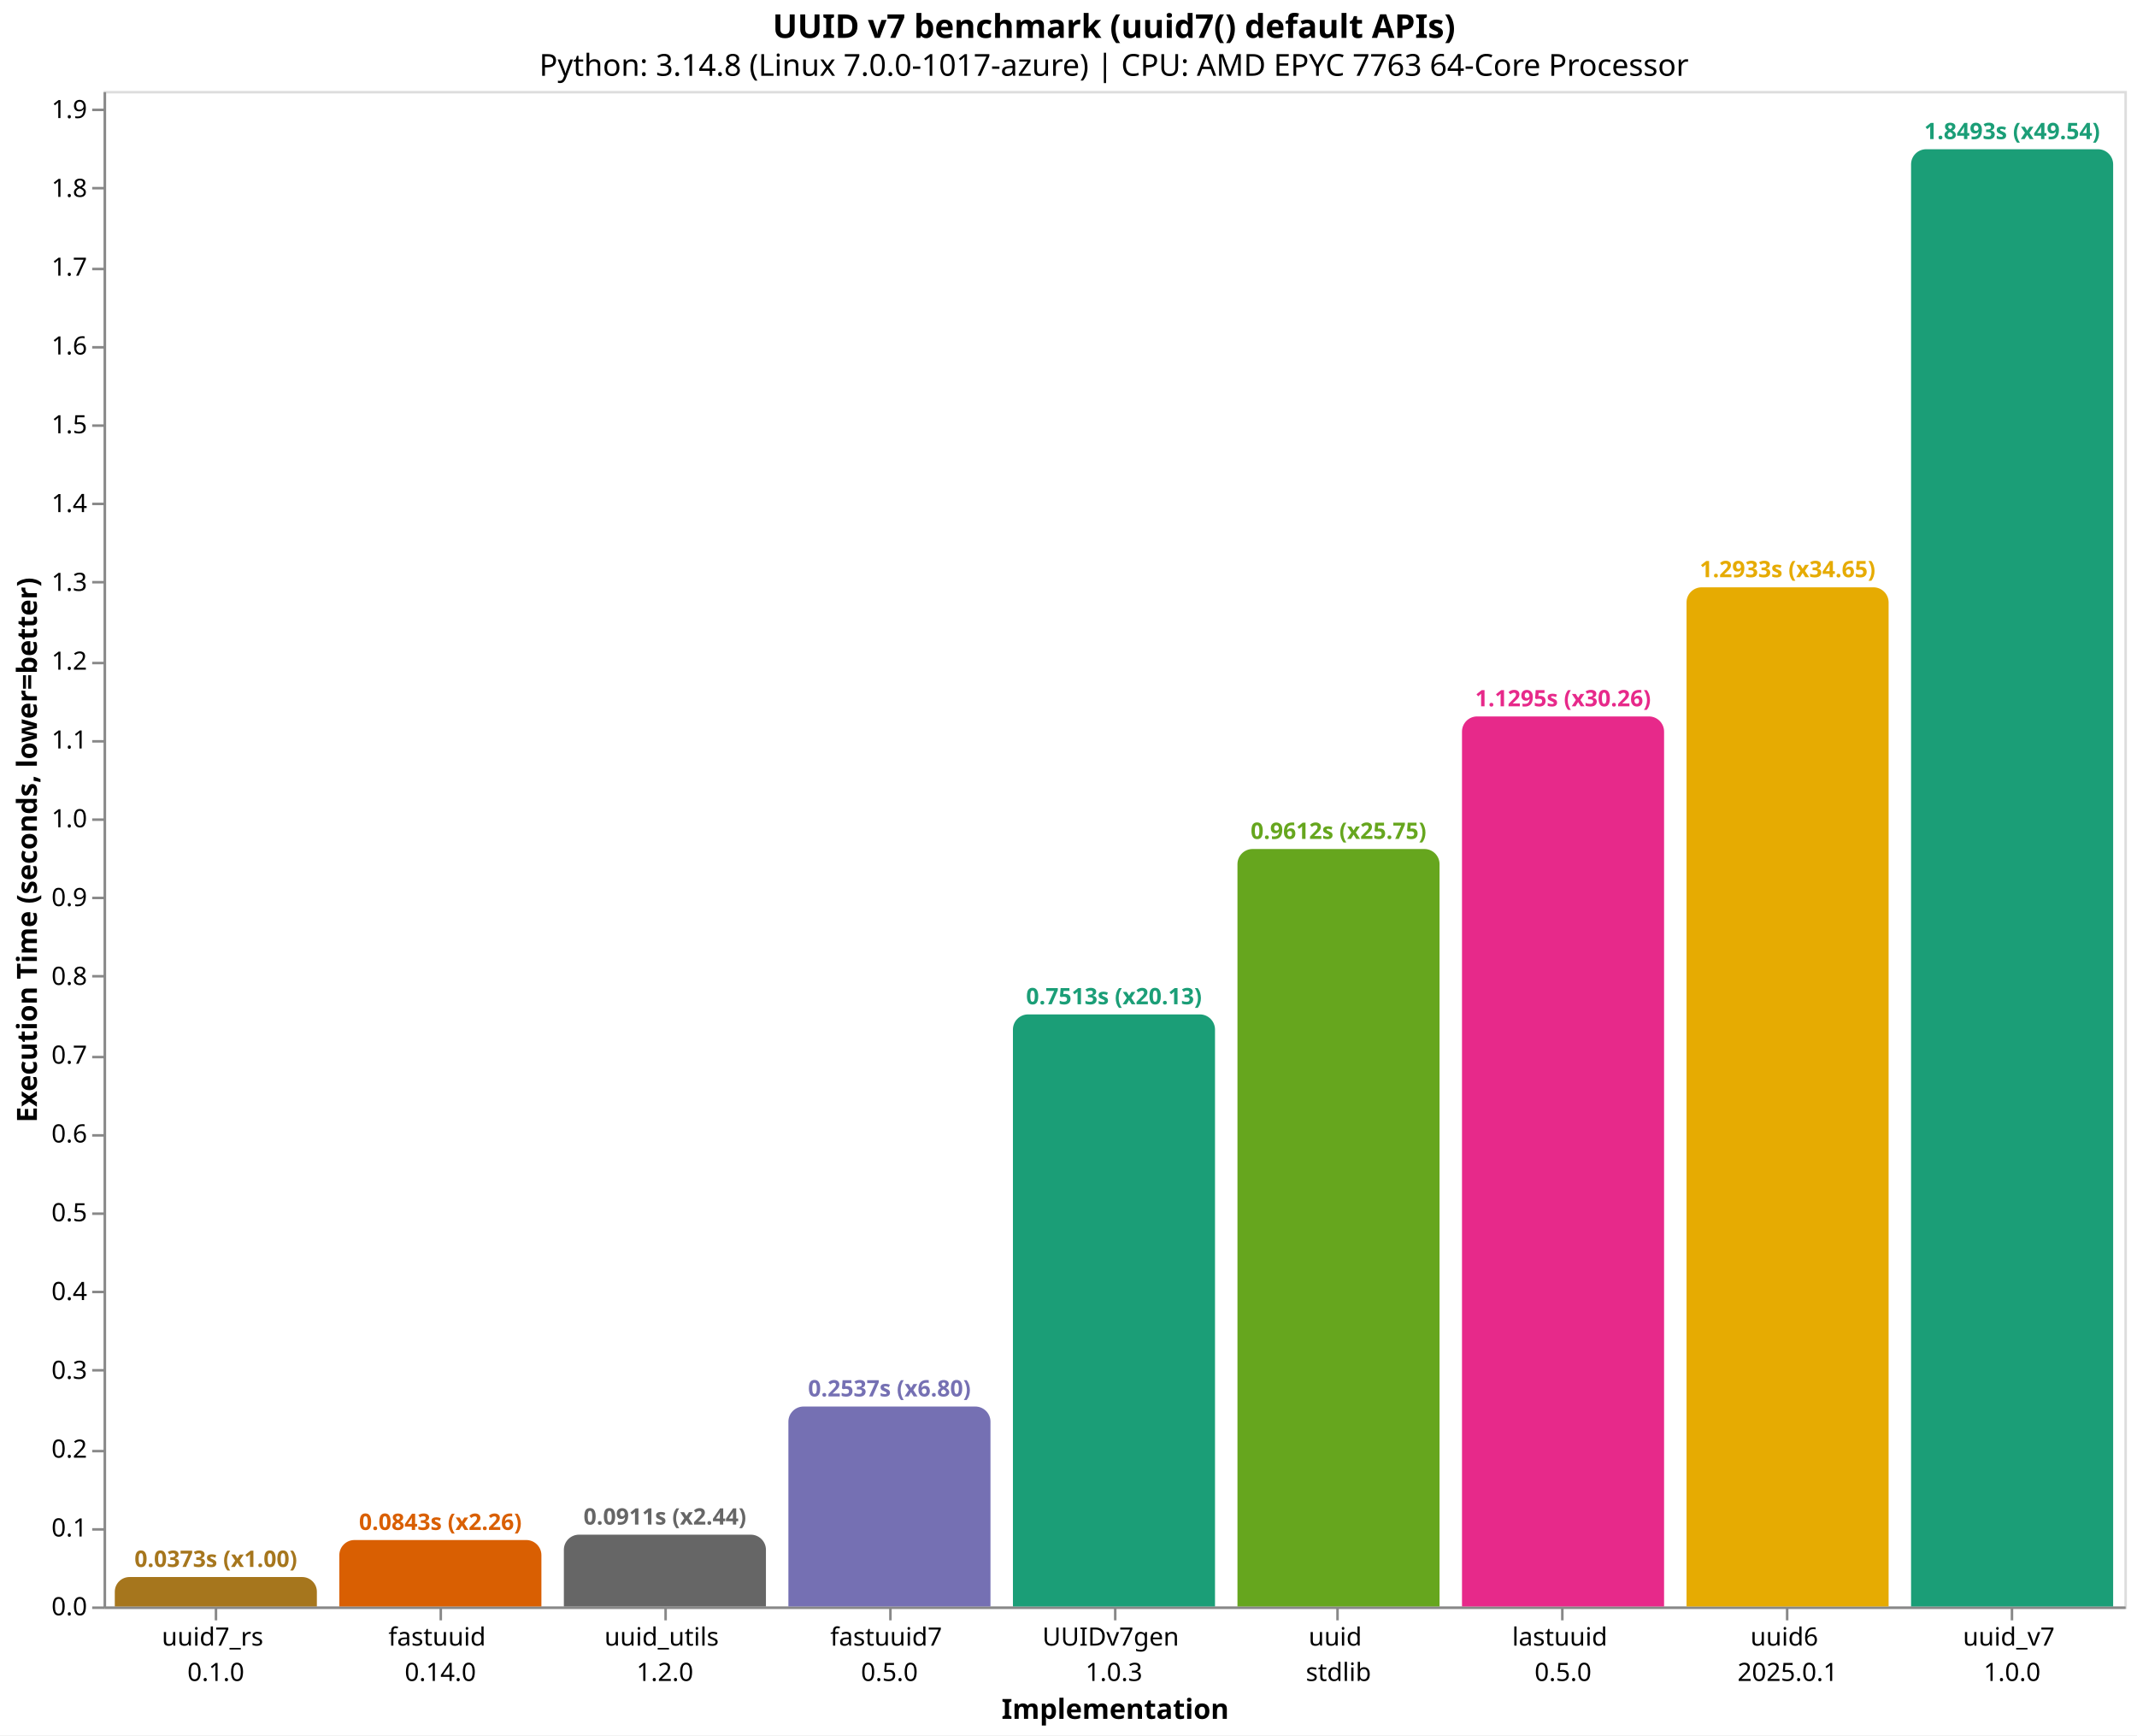
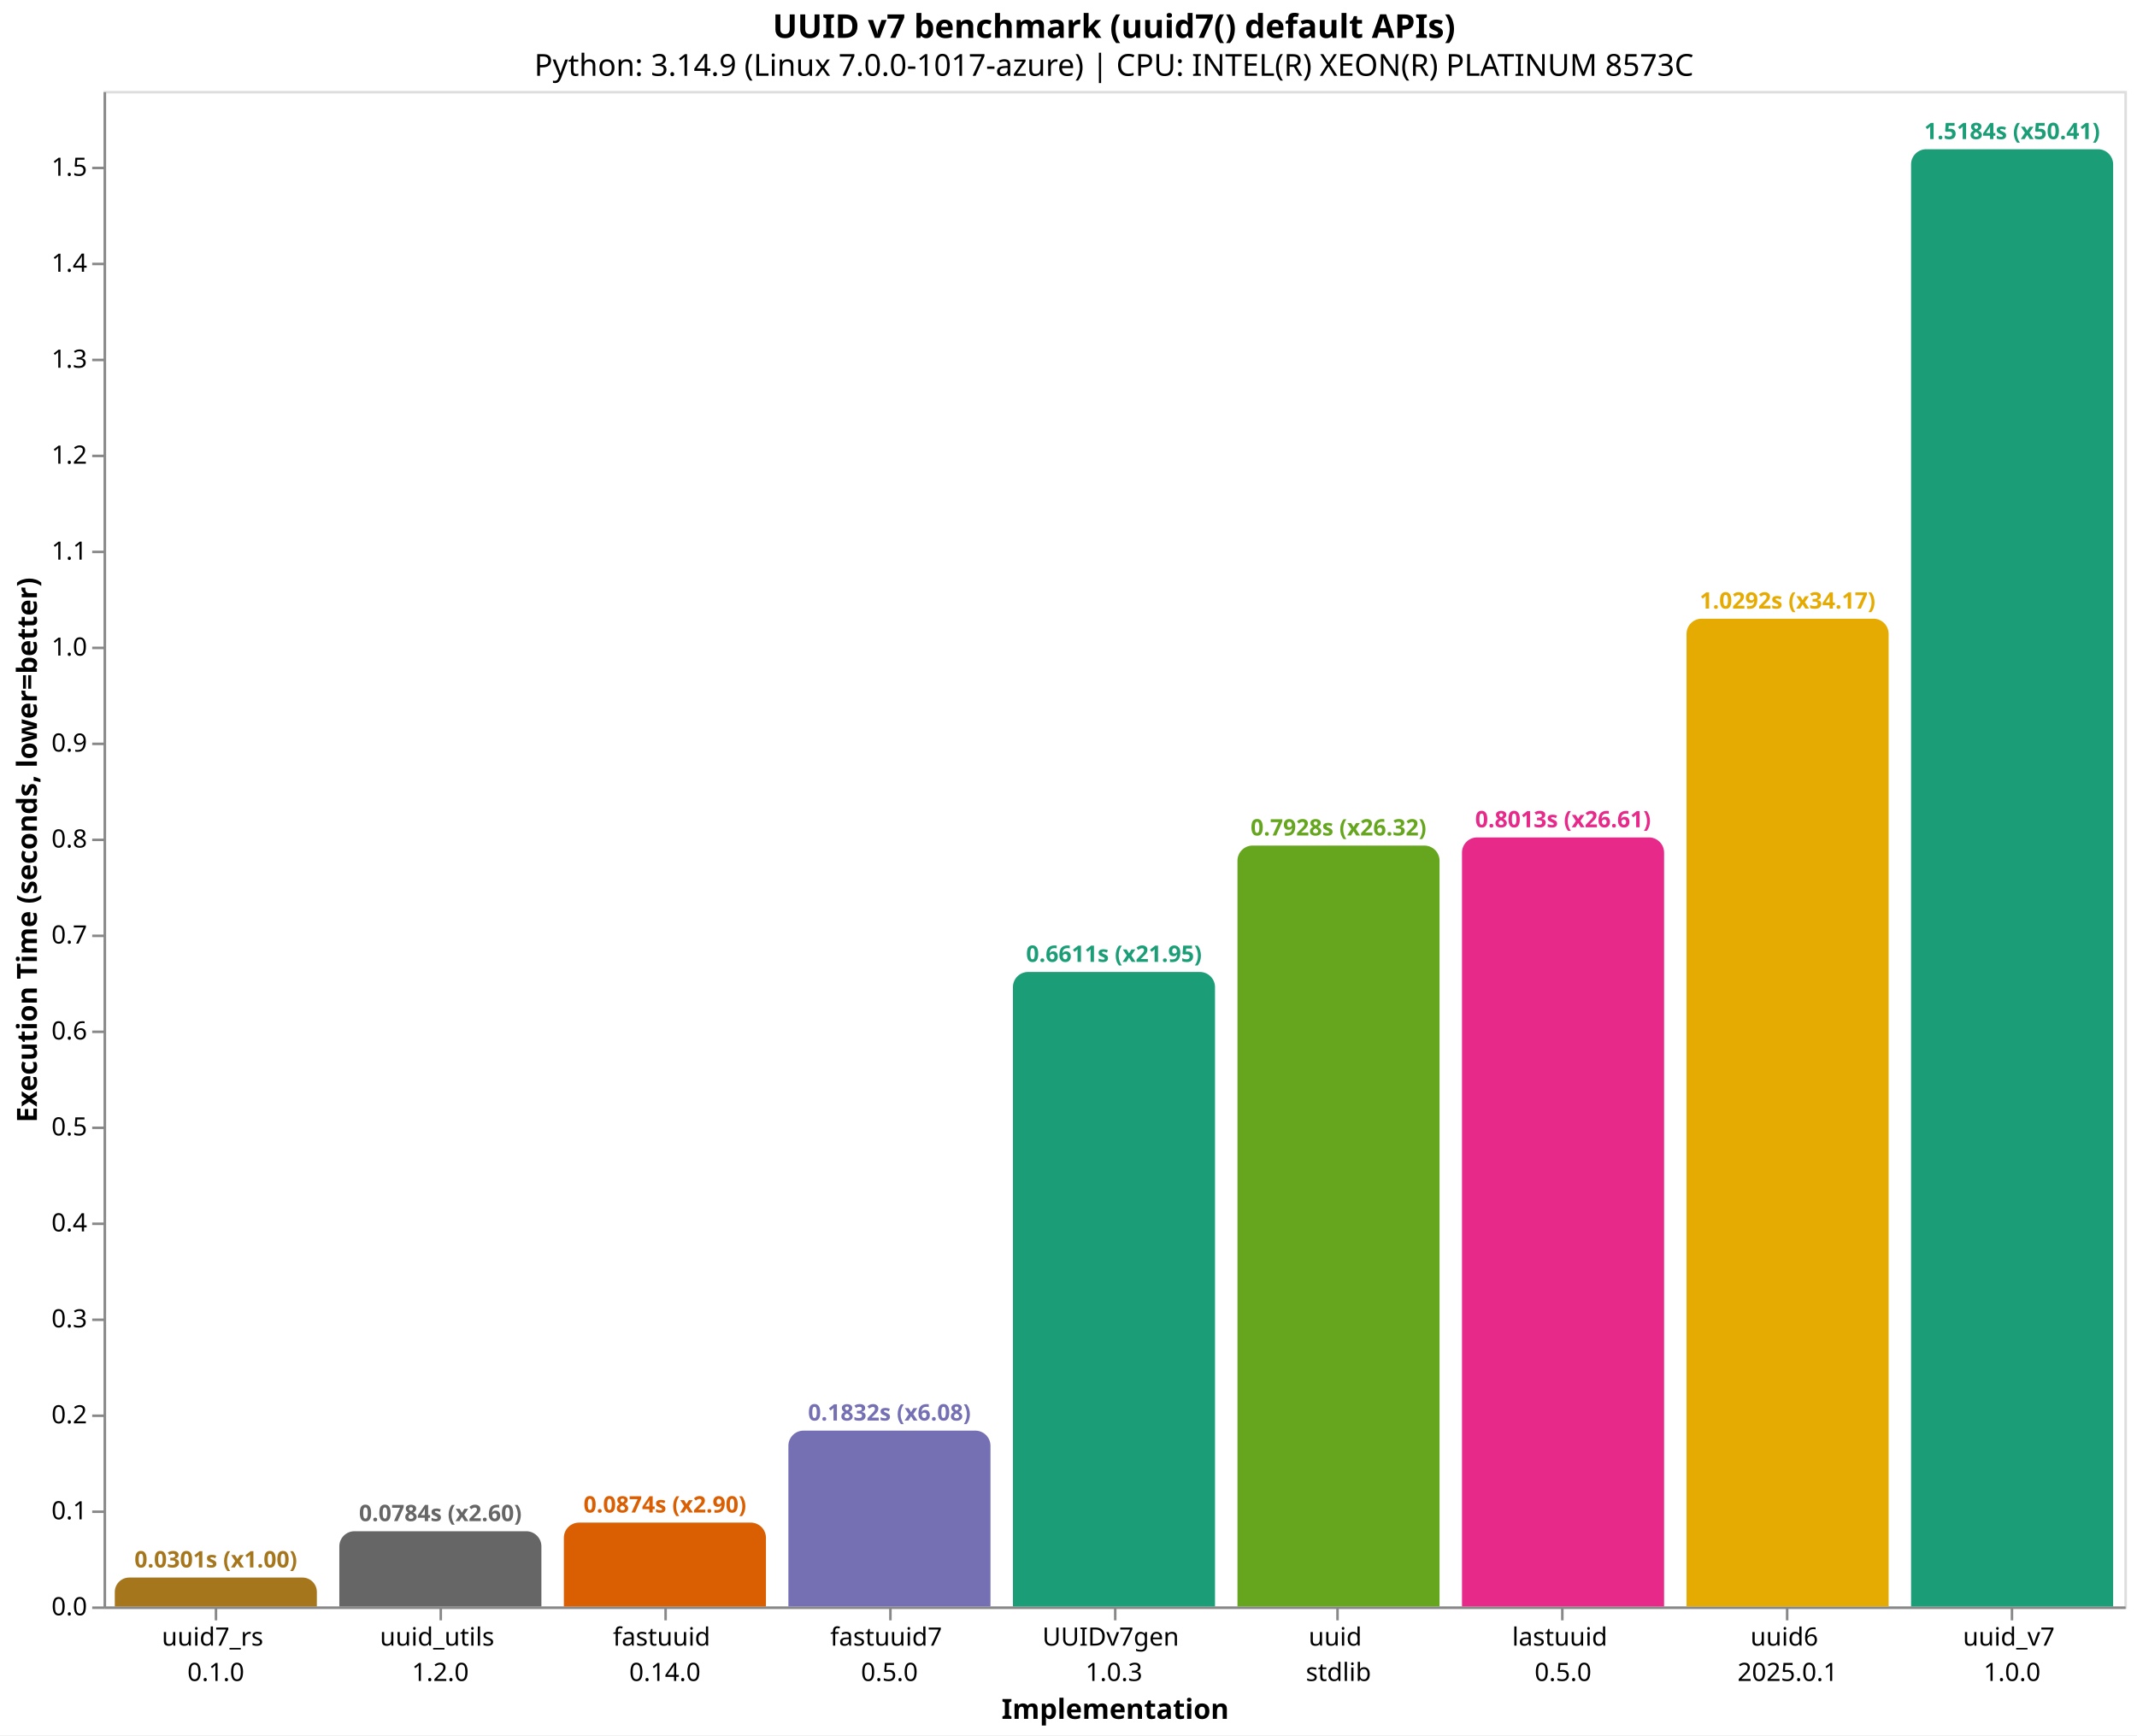
<svg xmlns="http://www.w3.org/2000/svg" version="1.1" class="marks" width="846" height="687" viewBox="0 0 846 687">
  <rect width="846" height="687" fill="white" />
  <g fill="none" stroke-miterlimit="10" transform="translate(41,36)">
    <g class="mark-group role-frame root" role="graphics-object" aria-roledescription="group mark container">
      <g transform="translate(0,0)">
        <path class="background" aria-hidden="true" d="M0.5,0.5h800v600h-800Z" stroke="#ddd" />
        <g>
-           <g class="mark-group role-axis" role="graphics-symbol" aria-roledescription="axis" aria-label="X-axis titled 'Implementation' for a discrete scale with 9 values: uuid7_rs&#10;0.1.0, fastuuid&#10;0.14.0, uuid_utils&#10;1.2.0, fastuuid7&#10;0.5.0, UUIDv7gen&#10;1.0.3, ending with uuid_v7&#10;1.0.0">
+           <g class="mark-group role-axis" role="graphics-symbol" aria-roledescription="axis" aria-label="X-axis titled 'Implementation' for a discrete scale with 9 values: uuid7_rs&#10;0.1.0, uuid_utils&#10;1.2.0, fastuuid&#10;0.14.0, fastuuid7&#10;0.5.0, UUIDv7gen&#10;1.0.3, ending with uuid_v7&#10;1.0.0">
            <g transform="translate(0.5,600.5)">
              <path class="background" aria-hidden="true" d="M0,0h0v0h0Z" pointer-events="none" />
              <g>
                <g class="mark-rule role-axis-tick" pointer-events="none">
                  <line transform="translate(44,0)" x2="0" y2="5" stroke="#888" stroke-width="1" opacity="1" />
                  <line transform="translate(133,0)" x2="0" y2="5" stroke="#888" stroke-width="1" opacity="1" />
                  <line transform="translate(222,0)" x2="0" y2="5" stroke="#888" stroke-width="1" opacity="1" />
                  <line transform="translate(311,0)" x2="0" y2="5" stroke="#888" stroke-width="1" opacity="1" />
                  <line transform="translate(400,0)" x2="0" y2="5" stroke="#888" stroke-width="1" opacity="1" />
                  <line transform="translate(488,0)" x2="0" y2="5" stroke="#888" stroke-width="1" opacity="1" />
                  <line transform="translate(577,0)" x2="0" y2="5" stroke="#888" stroke-width="1" opacity="1" />
                  <line transform="translate(666,0)" x2="0" y2="5" stroke="#888" stroke-width="1" opacity="1" />
                  <line transform="translate(755,0)" x2="0" y2="5" stroke="#888" stroke-width="1" opacity="1" />
                </g>
                <g class="mark-text role-axis-label" pointer-events="none">
                  <text text-anchor="middle" transform="translate(43.94444,15)" font-family="sans-serif" font-size="10px" fill="#000" opacity="1">
                    <tspan>uuid7_rs</tspan>
                    <tspan x="0" dy="14">0.1.0</tspan>
                  </text>
                  <text text-anchor="middle" transform="translate(132.8333,15)" font-family="sans-serif" font-size="10px" fill="#000" opacity="1">
+                     <tspan>uuid_utils</tspan>
+                     <tspan x="0" dy="14">1.2.0</tspan>
+                   </text>
+                   <text text-anchor="middle" transform="translate(221.7222,15)" font-family="sans-serif" font-size="10px" fill="#000" opacity="1">
                    <tspan>fastuuid</tspan>
                    <tspan x="0" dy="14">0.14.0</tspan>
-                   </text>
-                   <text text-anchor="middle" transform="translate(221.7222,15)" font-family="sans-serif" font-size="10px" fill="#000" opacity="1">
-                     <tspan>uuid_utils</tspan>
-                     <tspan x="0" dy="14">1.2.0</tspan>
                  </text>
                  <text text-anchor="middle" transform="translate(310.6111,15)" font-family="sans-serif" font-size="10px" fill="#000" opacity="1">
                    <tspan>fastuuid7</tspan>
                    <tspan x="0" dy="14">0.5.0</tspan>
                  </text>
                  <text text-anchor="middle" transform="translate(399.5,15)" font-family="sans-serif" font-size="10px" fill="#000" opacity="1">
                    <tspan>UUIDv7gen</tspan>
                    <tspan x="0" dy="14">1.0.3</tspan>
                  </text>
                  <text text-anchor="middle" transform="translate(488.3889,15)" font-family="sans-serif" font-size="10px" fill="#000" opacity="1">
                    <tspan>uuid</tspan>
                    <tspan x="0" dy="14">stdlib</tspan>
                  </text>
                  <text text-anchor="middle" transform="translate(577.2778,15)" font-family="sans-serif" font-size="10px" fill="#000" opacity="1">
                    <tspan>lastuuid</tspan>
                    <tspan x="0" dy="14">0.5.0</tspan>
                  </text>
                  <text text-anchor="middle" transform="translate(666.1667,15)" font-family="sans-serif" font-size="10px" fill="#000" opacity="1">
                    <tspan>uuid6</tspan>
                    <tspan x="0" dy="14">2025.0.1</tspan>
                  </text>
                  <text text-anchor="middle" transform="translate(755.0556,15)" font-family="sans-serif" font-size="10px" fill="#000" opacity="1">
                    <tspan>uuid_v7</tspan>
                    <tspan x="0" dy="14">1.0.0</tspan>
                  </text>
                </g>
                <g class="mark-rule role-axis-domain" pointer-events="none">
                  <line transform="translate(0,0)" x2="800" y2="0" stroke="#888" stroke-width="1" opacity="1" />
                </g>
                <g class="mark-text role-axis-title" pointer-events="none">
                  <text text-anchor="middle" transform="translate(400,44)" font-family="sans-serif" font-size="11px" font-weight="bold" fill="#000" opacity="1">Implementation</text>
                </g>
              </g>
              <path class="foreground" aria-hidden="true" d="" pointer-events="none" display="none" />
            </g>
          </g>
-           <g class="mark-group role-axis" role="graphics-symbol" aria-roledescription="axis" aria-label="Y-axis titled 'Execution Time (seconds, lower=better)' for a linear scale with values from 0.0 to 1.9">
+           <g class="mark-group role-axis" role="graphics-symbol" aria-roledescription="axis" aria-label="Y-axis titled 'Execution Time (seconds, lower=better)' for a linear scale with values from 0.0 to 1.6">
            <g transform="translate(0.5,0.5)">
              <path class="background" aria-hidden="true" d="M0,0h0v0h0Z" pointer-events="none" />
              <g>
                <g class="mark-rule role-axis-tick" pointer-events="none">
                  <line transform="translate(0,600)" x2="-5" y2="0" stroke="#888" stroke-width="1" opacity="1" />
-                   <line transform="translate(0,569)" x2="-5" y2="0" stroke="#888" stroke-width="1" opacity="1" />
-                   <line transform="translate(0,538)" x2="-5" y2="0" stroke="#888" stroke-width="1" opacity="1" />
-                   <line transform="translate(0,506)" x2="-5" y2="0" stroke="#888" stroke-width="1" opacity="1" />
-                   <line transform="translate(0,475)" x2="-5" y2="0" stroke="#888" stroke-width="1" opacity="1" />
-                   <line transform="translate(0,444)" x2="-5" y2="0" stroke="#888" stroke-width="1" opacity="1" />
-                   <line transform="translate(0,413)" x2="-5" y2="0" stroke="#888" stroke-width="1" opacity="1" />
-                   <line transform="translate(0,382)" x2="-5" y2="0" stroke="#888" stroke-width="1" opacity="1" />
-                   <line transform="translate(0,350)" x2="-5" y2="0" stroke="#888" stroke-width="1" opacity="1" />
-                   <line transform="translate(0,319)" x2="-5" y2="0" stroke="#888" stroke-width="1" opacity="1" />
-                   <line transform="translate(0,288)" x2="-5" y2="0" stroke="#888" stroke-width="1" opacity="1" />
-                   <line transform="translate(0,257)" x2="-5" y2="0" stroke="#888" stroke-width="1" opacity="1" />
-                   <line transform="translate(0,226)" x2="-5" y2="0" stroke="#888" stroke-width="1" opacity="1" />
-                   <line transform="translate(0,194)" x2="-5" y2="0" stroke="#888" stroke-width="1" opacity="1" />
-                   <line transform="translate(0,163)" x2="-5" y2="0" stroke="#888" stroke-width="1" opacity="1" />
-                   <line transform="translate(0,132)" x2="-5" y2="0" stroke="#888" stroke-width="1" opacity="1" />
-                   <line transform="translate(0,101)" x2="-5" y2="0" stroke="#888" stroke-width="1" opacity="1" />
-                   <line transform="translate(0,70)" x2="-5" y2="0" stroke="#888" stroke-width="1" opacity="1" />
-                   <line transform="translate(0,38)" x2="-5" y2="0" stroke="#888" stroke-width="1" opacity="1" />
-                   <line transform="translate(0,7)" x2="-5" y2="0" stroke="#888" stroke-width="1" opacity="1" />
+                   <line transform="translate(0,562)" x2="-5" y2="0" stroke="#888" stroke-width="1" opacity="1" />
+                   <line transform="translate(0,524)" x2="-5" y2="0" stroke="#888" stroke-width="1" opacity="1" />
+                   <line transform="translate(0,486)" x2="-5" y2="0" stroke="#888" stroke-width="1" opacity="1" />
+                   <line transform="translate(0,448)" x2="-5" y2="0" stroke="#888" stroke-width="1" opacity="1" />
+                   <line transform="translate(0,410)" x2="-5" y2="0" stroke="#888" stroke-width="1" opacity="1" />
+                   <line transform="translate(0,372)" x2="-5" y2="0" stroke="#888" stroke-width="1" opacity="1" />
+                   <line transform="translate(0,334)" x2="-5" y2="0" stroke="#888" stroke-width="1" opacity="1" />
+                   <line transform="translate(0,296)" x2="-5" y2="0" stroke="#888" stroke-width="1" opacity="1" />
+                   <line transform="translate(0,258)" x2="-5" y2="0" stroke="#888" stroke-width="1" opacity="1" />
+                   <line transform="translate(0,220)" x2="-5" y2="0" stroke="#888" stroke-width="1" opacity="1" />
+                   <line transform="translate(0,182)" x2="-5" y2="0" stroke="#888" stroke-width="1" opacity="1" />
+                   <line transform="translate(0,144)" x2="-5" y2="0" stroke="#888" stroke-width="1" opacity="1" />
+                   <line transform="translate(0,106)" x2="-5" y2="0" stroke="#888" stroke-width="1" opacity="1" />
+                   <line transform="translate(0,68)" x2="-5" y2="0" stroke="#888" stroke-width="1" opacity="1" />
+                   <line transform="translate(0,30)" x2="-5" y2="0" stroke="#888" stroke-width="1" opacity="1" />
                </g>
                <g class="mark-text role-axis-label" pointer-events="none">
                  <text text-anchor="end" transform="translate(-7,603)" font-family="sans-serif" font-size="10px" fill="#000" opacity="1">0.0</text>
-                   <text text-anchor="end" transform="translate(-7,571.8027)" font-family="sans-serif" font-size="10px" fill="#000" opacity="1">0.1</text>
-                   <text text-anchor="end" transform="translate(-7,540.6053)" font-family="sans-serif" font-size="10px" fill="#000" opacity="1">0.2</text>
-                   <text text-anchor="end" transform="translate(-7,509.408)" font-family="sans-serif" font-size="10px" fill="#000" opacity="1">0.3</text>
-                   <text text-anchor="end" transform="translate(-7,478.2107)" font-family="sans-serif" font-size="10px" fill="#000" opacity="1">0.4</text>
-                   <text text-anchor="end" transform="translate(-7,447.0134)" font-family="sans-serif" font-size="10px" fill="#000" opacity="1">0.5</text>
-                   <text text-anchor="end" transform="translate(-7,415.816)" font-family="sans-serif" font-size="10px" fill="#000" opacity="1">0.6</text>
-                   <text text-anchor="end" transform="translate(-7,384.6187)" font-family="sans-serif" font-size="10px" fill="#000" opacity="1">0.7</text>
-                   <text text-anchor="end" transform="translate(-7,353.4214)" font-family="sans-serif" font-size="10px" fill="#000" opacity="1">0.8</text>
-                   <text text-anchor="end" transform="translate(-7,322.224)" font-family="sans-serif" font-size="10px" fill="#000" opacity="1">0.9</text>
-                   <text text-anchor="end" transform="translate(-7,291.0267)" font-family="sans-serif" font-size="10px" fill="#000" opacity="1">1.0</text>
-                   <text text-anchor="end" transform="translate(-7,259.8294)" font-family="sans-serif" font-size="10px" fill="#000" opacity="1">1.1</text>
-                   <text text-anchor="end" transform="translate(-7,228.6321)" font-family="sans-serif" font-size="10px" fill="#000" opacity="1">1.2</text>
-                   <text text-anchor="end" transform="translate(-7,197.4347)" font-family="sans-serif" font-size="10px" fill="#000" opacity="1">1.3</text>
-                   <text text-anchor="end" transform="translate(-7,166.2374)" font-family="sans-serif" font-size="10px" fill="#000" opacity="1">1.4</text>
-                   <text text-anchor="end" transform="translate(-7,135.0401)" font-family="sans-serif" font-size="10px" fill="#000" opacity="1">1.5</text>
-                   <text text-anchor="end" transform="translate(-7,103.8427)" font-family="sans-serif" font-size="10px" fill="#000" opacity="1">1.6</text>
-                   <text text-anchor="end" transform="translate(-7,72.64542)" font-family="sans-serif" font-size="10px" fill="#000" opacity="1">1.7</text>
-                   <text text-anchor="end" transform="translate(-7,41.44809)" font-family="sans-serif" font-size="10px" fill="#000" opacity="1">1.8</text>
-                   <text text-anchor="end" transform="translate(-7,10.25076)" font-family="sans-serif" font-size="10px" fill="#000" opacity="1">1.9</text>
+                   <text text-anchor="end" transform="translate(-7,565.0058)" font-family="sans-serif" font-size="10px" fill="#000" opacity="1">0.1</text>
+                   <text text-anchor="end" transform="translate(-7,527.0116)" font-family="sans-serif" font-size="10px" fill="#000" opacity="1">0.2</text>
+                   <text text-anchor="end" transform="translate(-7,489.0173)" font-family="sans-serif" font-size="10px" fill="#000" opacity="1">0.3</text>
+                   <text text-anchor="end" transform="translate(-7,451.0231)" font-family="sans-serif" font-size="10px" fill="#000" opacity="1">0.4</text>
+                   <text text-anchor="end" transform="translate(-7,413.0289)" font-family="sans-serif" font-size="10px" fill="#000" opacity="1">0.5</text>
+                   <text text-anchor="end" transform="translate(-7,375.0347)" font-family="sans-serif" font-size="10px" fill="#000" opacity="1">0.6</text>
+                   <text text-anchor="end" transform="translate(-7,337.0404)" font-family="sans-serif" font-size="10px" fill="#000" opacity="1">0.7</text>
+                   <text text-anchor="end" transform="translate(-7,299.0462)" font-family="sans-serif" font-size="10px" fill="#000" opacity="1">0.8</text>
+                   <text text-anchor="end" transform="translate(-7,261.052)" font-family="sans-serif" font-size="10px" fill="#000" opacity="1">0.9</text>
+                   <text text-anchor="end" transform="translate(-7,223.0578)" font-family="sans-serif" font-size="10px" fill="#000" opacity="1">1.0</text>
+                   <text text-anchor="end" transform="translate(-7,185.0636)" font-family="sans-serif" font-size="10px" fill="#000" opacity="1">1.1</text>
+                   <text text-anchor="end" transform="translate(-7,147.0693)" font-family="sans-serif" font-size="10px" fill="#000" opacity="1">1.2</text>
+                   <text text-anchor="end" transform="translate(-7,109.0751)" font-family="sans-serif" font-size="10px" fill="#000" opacity="1">1.3</text>
+                   <text text-anchor="end" transform="translate(-7,71.08089)" font-family="sans-serif" font-size="10px" fill="#000" opacity="1">1.4</text>
+                   <text text-anchor="end" transform="translate(-7,33.08666)" font-family="sans-serif" font-size="10px" fill="#000" opacity="1">1.5</text>
                </g>
                <g class="mark-rule role-axis-domain" pointer-events="none">
                  <line transform="translate(0,600)" x2="0" y2="-600" stroke="#888" stroke-width="1" opacity="1" />
                </g>
                <g class="mark-text role-axis-title" pointer-events="none">
                  <text text-anchor="middle" transform="translate(-24.90137,300) rotate(-90) translate(0,-2)" font-family="sans-serif" font-size="11px" font-weight="bold" fill="#000" opacity="1">Execution Time (seconds, lower=better)</text>
                </g>
              </g>
              <path class="foreground" aria-hidden="true" d="" pointer-events="none" display="none" />
            </g>
          </g>
          <g class="mark-group role-scope" role="graphics-object" aria-roledescription="group mark container">
-             <g transform="translate(4.444444,588.3554)">
-               <path class="background" aria-hidden="true" d="M5.822,0L74.178,0C77.391,0,80,2.609,80,5.822L80,11.645C80,11.645,80,11.645,80,11.645L0,11.645C0,11.645,0,11.645,0,11.645L0,5.822C0,2.609,2.609,0,5.822,0Z" />
+             <g transform="translate(4.444444,588.5562)">
+               <path class="background" aria-hidden="true" d="M5.722,0L74.278,0C77.436,0,80,2.564,80,5.722L80,11.444C80,11.444,80,11.444,80,11.444L0,11.444C0,11.444,0,11.444,0,11.444L0,5.722C0,2.564,2.564,0,5.722,0Z" />
              <g clip-path="url(#clip1)">
                <g class="mark-group role-scope" role="graphics-object" aria-roledescription="group mark container">
-                   <g transform="translate(0,-588.3554)">
-                     <path class="background" aria-hidden="true" d="M0,0h80v0h-80Z" />
-                     <g>
-                       <g class="mark-rect role-mark layer_0_marks" role="graphics-object" aria-roledescription="rect mark container">
-                         <path aria-label="Implementation: uuid7_rs&#10;0.1.0; Execution Time (seconds, lower=better): 0.037325592; implementation: uuid7_rs; Execution Time (s): 0.0373; Slowdown: 1.00" role="graphics-symbol" aria-roledescription="bar" d="M0,588.355h80v11.645h-80Z" fill="#a6761d" />
-                       </g>
-                     </g>
-                     <path class="foreground" aria-hidden="true" d="" display="none" />
-                   </g>
-                 </g>
-               </g>
-               <path class="foreground" aria-hidden="true" d="" display="none" />
-             </g>
-             <g transform="translate(93.33333,573.7028)">
-               <path class="background" aria-hidden="true" d="M6,0L74,0C77.311,0,80,2.689,80,6L80,26.297C80,26.297,80,26.297,80,26.297L0,26.297C0,26.297,0,26.297,0,26.297L0,6C0,2.689,2.689,0,6,0Z" />
+                   <g transform="translate(0,-588.5562)">
+                     <path class="background" aria-hidden="true" d="M0,0h80v0h-80Z" />
+                     <g>
+                       <g class="mark-rect role-mark layer_0_marks" role="graphics-object" aria-roledescription="rect mark container">
+                         <path aria-label="Implementation: uuid7_rs&#10;0.1.0; Execution Time (seconds, lower=better): 0.030119779; implementation: uuid7_rs; Execution Time (s): 0.0301; Slowdown: 1.00" role="graphics-symbol" aria-roledescription="bar" d="M0,588.556h80v11.444h-80Z" fill="#a6761d" />
+                       </g>
+                     </g>
+                     <path class="foreground" aria-hidden="true" d="" display="none" />
+                   </g>
+                 </g>
+               </g>
+               <path class="foreground" aria-hidden="true" d="" display="none" />
+             </g>
+             <g transform="translate(93.33333,570.2227)">
+               <path class="background" aria-hidden="true" d="M6,0L74,0C77.311,0,80,2.689,80,6L80,29.777C80,29.777,80,29.777,80,29.777L0,29.777C0,29.777,0,29.777,0,29.777L0,6C0,2.689,2.689,0,6,0Z" />
              <g clip-path="url(#clip2)">
                <g class="mark-group role-scope" role="graphics-object" aria-roledescription="group mark container">
-                   <g transform="translate(0,-573.7028)">
-                     <path class="background" aria-hidden="true" d="M0,0h80v0h-80Z" />
-                     <g>
-                       <g class="mark-rect role-mark layer_0_marks" role="graphics-object" aria-roledescription="rect mark container">
-                         <path aria-label="Implementation: fastuuid&#10;0.14.0; Execution Time (seconds, lower=better): 0.084293072; implementation: fastuuid; Execution Time (s): 0.0843; Slowdown: 2.26" role="graphics-symbol" aria-roledescription="bar" d="M0,573.703h80v26.297h-80Z" fill="#d95f02" />
-                       </g>
-                     </g>
-                     <path class="foreground" aria-hidden="true" d="" display="none" />
-                   </g>
-                 </g>
-               </g>
-               <path class="foreground" aria-hidden="true" d="" display="none" />
-             </g>
-             <g transform="translate(182.2222,571.5839)">
-               <path class="background" aria-hidden="true" d="M6,0L74,0C77.311,0,80,2.689,80,6L80,28.416C80,28.416,80,28.416,80,28.416L0,28.416C0,28.416,0,28.416,0,28.416L0,6C0,2.689,2.689,0,6,0Z" />
+                   <g transform="translate(0,-570.2227)">
+                     <path class="background" aria-hidden="true" d="M0,0h80v0h-80Z" />
+                     <g>
+                       <g class="mark-rect role-mark layer_0_marks" role="graphics-object" aria-roledescription="rect mark container">
+                         <path aria-label="Implementation: uuid_utils&#10;1.2.0; Execution Time (seconds, lower=better): 0.078373169; implementation: uuid_utils; Execution Time (s): 0.0784; Slowdown: 2.60" role="graphics-symbol" aria-roledescription="bar" d="M0,570.223h80v29.777h-80Z" fill="#666666" />
+                       </g>
+                     </g>
+                     <path class="foreground" aria-hidden="true" d="" display="none" />
+                   </g>
+                 </g>
+               </g>
+               <path class="foreground" aria-hidden="true" d="" display="none" />
+             </g>
+             <g transform="translate(182.2222,566.81)">
+               <path class="background" aria-hidden="true" d="M6,0L74,0C77.311,0,80,2.689,80,6L80,33.19C80,33.19,80,33.19,80,33.19L0,33.19C0,33.19,0,33.19,0,33.19L0,6C0,2.689,2.689,0,6,0Z" />
              <g clip-path="url(#clip3)">
                <g class="mark-group role-scope" role="graphics-object" aria-roledescription="group mark container">
-                   <g transform="translate(0,-571.5839)">
-                     <path class="background" aria-hidden="true" d="M0,0h80v0h-80Z" />
-                     <g>
-                       <g class="mark-rect role-mark layer_0_marks" role="graphics-object" aria-roledescription="rect mark container">
-                         <path aria-label="Implementation: uuid_utils&#10;1.2.0; Execution Time (seconds, lower=better): 0.091084965; implementation: uuid_utils; Execution Time (s): 0.0911; Slowdown: 2.44" role="graphics-symbol" aria-roledescription="bar" d="M0,571.584h80v28.416h-80Z" fill="#666666" />
-                       </g>
-                     </g>
-                     <path class="foreground" aria-hidden="true" d="" display="none" />
-                   </g>
-                 </g>
-               </g>
-               <path class="foreground" aria-hidden="true" d="" display="none" />
-             </g>
-             <g transform="translate(271.1111,520.8514)">
-               <path class="background" aria-hidden="true" d="M6,0L74,0C77.311,0,80,2.689,80,6L80,79.149C80,79.149,80,79.149,80,79.149L0,79.149C0,79.149,0,79.149,0,79.149L0,6C0,2.689,2.689,0,6,0Z" />
+                   <g transform="translate(0,-566.81)">
+                     <path class="background" aria-hidden="true" d="M0,0h80v0h-80Z" />
+                     <g>
+                       <g class="mark-rect role-mark layer_0_marks" role="graphics-object" aria-roledescription="rect mark container">
+                         <path aria-label="Implementation: fastuuid&#10;0.14.0; Execution Time (seconds, lower=better): 0.087355464; implementation: fastuuid; Execution Time (s): 0.0874; Slowdown: 2.90" role="graphics-symbol" aria-roledescription="bar" d="M0,566.81h80v33.19h-80Z" fill="#d95f02" />
+                       </g>
+                     </g>
+                     <path class="foreground" aria-hidden="true" d="" display="none" />
+                   </g>
+                 </g>
+               </g>
+               <path class="foreground" aria-hidden="true" d="" display="none" />
+             </g>
+             <g transform="translate(271.1111,530.3898)">
+               <path class="background" aria-hidden="true" d="M6,0L74,0C77.311,0,80,2.689,80,6L80,69.61C80,69.61,80,69.61,80,69.61L0,69.61C0,69.61,0,69.61,0,69.61L0,6C0,2.689,2.689,0,6,0Z" />
              <g clip-path="url(#clip4)">
                <g class="mark-group role-scope" role="graphics-object" aria-roledescription="group mark container">
-                   <g transform="translate(0,-520.8514)">
-                     <path class="background" aria-hidden="true" d="M0,0h80v0h-80Z" />
-                     <g>
-                       <g class="mark-rect role-mark layer_0_marks" role="graphics-object" aria-roledescription="rect mark container">
-                         <path aria-label="Implementation: fastuuid7&#10;0.5.0; Execution Time (seconds, lower=better): 0.253703102; implementation: fastuuid7; Execution Time (s): 0.2537; Slowdown: 6.80" role="graphics-symbol" aria-roledescription="bar" d="M0,520.851h80v79.149h-80Z" fill="#7570b3" />
-                       </g>
-                     </g>
-                     <path class="foreground" aria-hidden="true" d="" display="none" />
-                   </g>
-                 </g>
-               </g>
-               <path class="foreground" aria-hidden="true" d="" display="none" />
-             </g>
-             <g transform="translate(360,365.6063)">
-               <path class="background" aria-hidden="true" d="M6,0L74,0C77.311,0,80,2.689,80,6L80,234.394C80,234.394,80,234.394,80,234.394L0,234.394C0,234.394,0,234.394,0,234.394L0,6C0,2.689,2.689,0,6,0Z" />
+                   <g transform="translate(0,-530.3898)">
+                     <path class="background" aria-hidden="true" d="M0,0h80v0h-80Z" />
+                     <g>
+                       <g class="mark-rect role-mark layer_0_marks" role="graphics-object" aria-roledescription="rect mark container">
+                         <path aria-label="Implementation: fastuuid7&#10;0.5.0; Execution Time (seconds, lower=better): 0.1832126; implementation: fastuuid7; Execution Time (s): 0.1832; Slowdown: 6.08" role="graphics-symbol" aria-roledescription="bar" d="M0,530.39h80v69.61h-80Z" fill="#7570b3" />
+                       </g>
+                     </g>
+                     <path class="foreground" aria-hidden="true" d="" display="none" />
+                   </g>
+                 </g>
+               </g>
+               <path class="foreground" aria-hidden="true" d="" display="none" />
+             </g>
+             <g transform="translate(360,348.8053)">
+               <path class="background" aria-hidden="true" d="M6,0L74,0C77.311,0,80,2.689,80,6L80,251.195C80,251.195,80,251.195,80,251.195L0,251.195C0,251.195,0,251.195,0,251.195L0,6C0,2.689,2.689,0,6,0Z" />
              <g clip-path="url(#clip5)">
                <g class="mark-group role-scope" role="graphics-object" aria-roledescription="group mark container">
-                   <g transform="translate(0,-365.6063)">
-                     <path class="background" aria-hidden="true" d="M0,0h80v0h-80Z" />
-                     <g>
-                       <g class="mark-rect role-mark layer_0_marks" role="graphics-object" aria-roledescription="rect mark container">
-                         <path aria-label="Implementation: UUIDv7gen&#10;1.0.3; Execution Time (seconds, lower=better): 0.75132617; implementation: UUIDv7gen; Execution Time (s): 0.7513; Slowdown: 20.13" role="graphics-symbol" aria-roledescription="bar" d="M0,365.606h80v234.394h-80Z" fill="#1b9e77" />
-                       </g>
-                     </g>
-                     <path class="foreground" aria-hidden="true" d="" display="none" />
-                   </g>
-                 </g>
-               </g>
-               <path class="foreground" aria-hidden="true" d="" display="none" />
-             </g>
-             <g transform="translate(448.8889,300.1241)">
-               <path class="background" aria-hidden="true" d="M6,0L74,0C77.311,0,80,2.689,80,6L80,299.876C80,299.876,80,299.876,80,299.876L0,299.876C0,299.876,0,299.876,0,299.876L0,6C0,2.689,2.689,0,6,0Z" />
+                   <g transform="translate(0,-348.8053)">
+                     <path class="background" aria-hidden="true" d="M0,0h80v0h-80Z" />
+                     <g>
+                       <g class="mark-rect role-mark layer_0_marks" role="graphics-object" aria-roledescription="rect mark container">
+                         <path aria-label="Implementation: UUIDv7gen&#10;1.0.3; Execution Time (seconds, lower=better): 0.661139163; implementation: UUIDv7gen; Execution Time (s): 0.6611; Slowdown: 21.95" role="graphics-symbol" aria-roledescription="bar" d="M0,348.805h80v251.195h-80Z" fill="#1b9e77" />
+                       </g>
+                     </g>
+                     <path class="foreground" aria-hidden="true" d="" display="none" />
+                   </g>
+                 </g>
+               </g>
+               <path class="foreground" aria-hidden="true" d="" display="none" />
+             </g>
+             <g transform="translate(448.8889,298.7666)">
+               <path class="background" aria-hidden="true" d="M6,0L74,0C77.311,0,80,2.689,80,6L80,301.233C80,301.233,80,301.233,80,301.233L0,301.233C0,301.233,0,301.233,0,301.233L0,6C0,2.689,2.689,0,6,0Z" />
              <g clip-path="url(#clip6)">
                <g class="mark-group role-scope" role="graphics-object" aria-roledescription="group mark container">
-                   <g transform="translate(0,-300.1241)">
-                     <path class="background" aria-hidden="true" d="M0,0h80v0h-80Z" />
-                     <g>
-                       <g class="mark-rect role-mark layer_0_marks" role="graphics-object" aria-roledescription="rect mark container">
-                         <path aria-label="Implementation: uuid&#10;stdlib; Execution Time (seconds, lower=better): 0.961222913; implementation: uuid; Execution Time (s): 0.9612; Slowdown: 25.75" role="graphics-symbol" aria-roledescription="bar" d="M0,300.124h80v299.876h-80Z" fill="#66a61e" />
-                       </g>
-                     </g>
-                     <path class="foreground" aria-hidden="true" d="" display="none" />
-                   </g>
-                 </g>
-               </g>
-               <path class="foreground" aria-hidden="true" d="" display="none" />
-             </g>
-             <g transform="translate(537.7778,247.637)">
-               <path class="background" aria-hidden="true" d="M6,0L74,0C77.311,0,80,2.689,80,6L80,352.363C80,352.363,80,352.363,80,352.363L0,352.363C0,352.363,0,352.363,0,352.363L0,6C0,2.689,2.689,0,6,0Z" />
+                   <g transform="translate(0,-298.7666)">
+                     <path class="background" aria-hidden="true" d="M0,0h80v0h-80Z" />
+                     <g>
+                       <g class="mark-rect role-mark layer_0_marks" role="graphics-object" aria-roledescription="rect mark container">
+                         <path aria-label="Implementation: uuid&#10;stdlib; Execution Time (seconds, lower=better): 0.792840125; implementation: uuid; Execution Time (s): 0.7928; Slowdown: 26.32" role="graphics-symbol" aria-roledescription="bar" d="M0,298.767h80v301.233h-80Z" fill="#66a61e" />
+                       </g>
+                     </g>
+                     <path class="foreground" aria-hidden="true" d="" display="none" />
+                   </g>
+                 </g>
+               </g>
+               <path class="foreground" aria-hidden="true" d="" display="none" />
+             </g>
+             <g transform="translate(537.7778,295.5354)">
+               <path class="background" aria-hidden="true" d="M6,0L74,0C77.311,0,80,2.689,80,6L80,304.465C80,304.465,80,304.465,80,304.465L0,304.465C0,304.465,0,304.465,0,304.465L0,6C0,2.689,2.689,0,6,0Z" />
              <g clip-path="url(#clip7)">
                <g class="mark-group role-scope" role="graphics-object" aria-roledescription="group mark container">
-                   <g transform="translate(0,-247.637)">
-                     <path class="background" aria-hidden="true" d="M0,0h80v0h-80Z" />
-                     <g>
-                       <g class="mark-rect role-mark layer_0_marks" role="graphics-object" aria-roledescription="rect mark container">
-                         <path aria-label="Implementation: lastuuid&#10;0.5.0; Execution Time (seconds, lower=better): 1.129465301; implementation: lastuuid; Execution Time (s): 1.1295; Slowdown: 30.26" role="graphics-symbol" aria-roledescription="bar" d="M0,247.637h80v352.363h-80Z" fill="#e7298a" />
-                       </g>
-                     </g>
-                     <path class="foreground" aria-hidden="true" d="" display="none" />
-                   </g>
-                 </g>
-               </g>
-               <path class="foreground" aria-hidden="true" d="" display="none" />
-             </g>
-             <g transform="translate(626.6667,196.519)">
-               <path class="background" aria-hidden="true" d="M6,0L74,0C77.311,0,80,2.689,80,6L80,403.481C80,403.481,80,403.481,80,403.481L0,403.481C0,403.481,0,403.481,0,403.481L0,6C0,2.689,2.689,0,6,0Z" />
+                   <g transform="translate(0,-295.5354)">
+                     <path class="background" aria-hidden="true" d="M0,0h80v0h-80Z" />
+                     <g>
+                       <g class="mark-rect role-mark layer_0_marks" role="graphics-object" aria-roledescription="rect mark container">
+                         <path aria-label="Implementation: lastuuid&#10;0.5.0; Execution Time (seconds, lower=better): 0.801344558; implementation: lastuuid; Execution Time (s): 0.8013; Slowdown: 26.61" role="graphics-symbol" aria-roledescription="bar" d="M0,295.535h80v304.465h-80Z" fill="#e7298a" />
+                       </g>
+                     </g>
+                     <path class="foreground" aria-hidden="true" d="" display="none" />
+                   </g>
+                 </g>
+               </g>
+               <path class="foreground" aria-hidden="true" d="" display="none" />
+             </g>
+             <g transform="translate(626.6667,208.9468)">
+               <path class="background" aria-hidden="true" d="M6,0L74,0C77.311,0,80,2.689,80,6L80,391.053C80,391.053,80,391.053,80,391.053L0,391.053C0,391.053,0,391.053,0,391.053L0,6C0,2.689,2.689,0,6,0Z" />
              <g clip-path="url(#clip8)">
                <g class="mark-group role-scope" role="graphics-object" aria-roledescription="group mark container">
-                   <g transform="translate(0,-196.519)">
-                     <path class="background" aria-hidden="true" d="M0,0h80v0h-80Z" />
-                     <g>
-                       <g class="mark-rect role-mark layer_0_marks" role="graphics-object" aria-roledescription="rect mark container">
-                         <path aria-label="Implementation: uuid6&#10;2025.0.1; Execution Time (seconds, lower=better): 1.293319087; implementation: uuid6; Execution Time (s): 1.2933; Slowdown: 34.65" role="graphics-symbol" aria-roledescription="bar" d="M0,196.519h80v403.481h-80Z" fill="#e6ab02" />
+                   <g transform="translate(0,-208.9468)">
+                     <path class="background" aria-hidden="true" d="M0,0h80v0h-80Z" />
+                     <g>
+                       <g class="mark-rect role-mark layer_0_marks" role="graphics-object" aria-roledescription="rect mark container">
+                         <path aria-label="Implementation: uuid6&#10;2025.0.1; Execution Time (seconds, lower=better): 1.029243886; implementation: uuid6; Execution Time (s): 1.0292; Slowdown: 34.17" role="graphics-symbol" aria-roledescription="bar" d="M0,208.947h80v391.053h-80Z" fill="#e6ab02" />
                      </g>
                    </g>
                    <path class="foreground" aria-hidden="true" d="" display="none" />
                  </g>
                </g>
              </g>
              <path class="foreground" aria-hidden="true" d="" display="none" />
            </g>
            <g transform="translate(715.5556,23.07692)">
              <path class="background" aria-hidden="true" d="M6,0L74,0C77.311,0,80,2.689,80,6L80,576.923C80,576.923,80,576.923,80,576.923L0,576.923C0,576.923,0,576.923,0,576.923L0,6C0,2.689,2.689,0,6,0Z" />
              <g clip-path="url(#clip9)">
                <g class="mark-group role-scope" role="graphics-object" aria-roledescription="group mark container">
                  <g transform="translate(0,-23.07692)">
                    <path class="background" aria-hidden="true" d="M0,0h80v0h-80Z" />
                    <g>
                      <g class="mark-rect role-mark layer_0_marks" role="graphics-object" aria-roledescription="rect mark container">
-                         <path aria-label="Implementation: uuid_v7&#10;1.0.0; Execution Time (seconds, lower=better): 1.849270783; implementation: uuid_v7; Execution Time (s): 1.8493; Slowdown: 49.54" role="graphics-symbol" aria-roledescription="bar" d="M0,23.077h80v576.923h-80Z" fill="#1b9e77" />
+                         <path aria-label="Implementation: uuid_v7&#10;1.0.0; Execution Time (seconds, lower=better): 1.518449494; implementation: uuid_v7; Execution Time (s): 1.5184; Slowdown: 50.41" role="graphics-symbol" aria-roledescription="bar" d="M0,23.077h80v576.923h-80Z" fill="#1b9e77" />
                      </g>
                    </g>
                    <path class="foreground" aria-hidden="true" d="" display="none" />
                  </g>
                </g>
              </g>
              <path class="foreground" aria-hidden="true" d="" display="none" />
            </g>
          </g>
          <g class="mark-text role-mark layer_1_marks" role="graphics-object" aria-roledescription="text mark container">
-             <text aria-label="Implementation: uuid7_rs&#10;0.1.0; Execution Time (seconds, lower=better): 0.037325592; implementation: uuid7_rs; label: 0.0373s (x1.00); Execution Time (s): 0.0373; Slowdown: 1.00" role="graphics-symbol" aria-roledescription="text mark" text-anchor="middle" transform="translate(44.44444,584.3554)" font-family="sans-serif" font-size="9px" font-weight="bold" fill="#a6761d">0.0373s (x1.00)</text>
-             <text aria-label="Implementation: fastuuid&#10;0.14.0; Execution Time (seconds, lower=better): 0.084293072; implementation: fastuuid; label: 0.0843s (x2.26); Execution Time (s): 0.0843; Slowdown: 2.26" role="graphics-symbol" aria-roledescription="text mark" text-anchor="middle" transform="translate(133.3333,569.7028)" font-family="sans-serif" font-size="9px" font-weight="bold" fill="#d95f02">0.0843s (x2.26)</text>
-             <text aria-label="Implementation: uuid_utils&#10;1.2.0; Execution Time (seconds, lower=better): 0.091084965; implementation: uuid_utils; label: 0.0911s (x2.44); Execution Time (s): 0.0911; Slowdown: 2.44" role="graphics-symbol" aria-roledescription="text mark" text-anchor="middle" transform="translate(222.2222,567.5839)" font-family="sans-serif" font-size="9px" font-weight="bold" fill="#666666">0.0911s (x2.44)</text>
-             <text aria-label="Implementation: fastuuid7&#10;0.5.0; Execution Time (seconds, lower=better): 0.253703102; implementation: fastuuid7; label: 0.2537s (x6.80); Execution Time (s): 0.2537; Slowdown: 6.80" role="graphics-symbol" aria-roledescription="text mark" text-anchor="middle" transform="translate(311.1111,516.8514)" font-family="sans-serif" font-size="9px" font-weight="bold" fill="#7570b3">0.2537s (x6.80)</text>
-             <text aria-label="Implementation: UUIDv7gen&#10;1.0.3; Execution Time (seconds, lower=better): 0.75132617; implementation: UUIDv7gen; label: 0.7513s (x20.13); Execution Time (s): 0.7513; Slowdown: 20.13" role="graphics-symbol" aria-roledescription="text mark" text-anchor="middle" transform="translate(400,361.6063)" font-family="sans-serif" font-size="9px" font-weight="bold" fill="#1b9e77">0.7513s (x20.13)</text>
-             <text aria-label="Implementation: uuid&#10;stdlib; Execution Time (seconds, lower=better): 0.961222913; implementation: uuid; label: 0.9612s (x25.75); Execution Time (s): 0.9612; Slowdown: 25.75" role="graphics-symbol" aria-roledescription="text mark" text-anchor="middle" transform="translate(488.8889,296.1241)" font-family="sans-serif" font-size="9px" font-weight="bold" fill="#66a61e">0.9612s (x25.75)</text>
-             <text aria-label="Implementation: lastuuid&#10;0.5.0; Execution Time (seconds, lower=better): 1.129465301; implementation: lastuuid; label: 1.1295s (x30.26); Execution Time (s): 1.1295; Slowdown: 30.26" role="graphics-symbol" aria-roledescription="text mark" text-anchor="middle" transform="translate(577.7778,243.637)" font-family="sans-serif" font-size="9px" font-weight="bold" fill="#e7298a">1.1295s (x30.26)</text>
-             <text aria-label="Implementation: uuid6&#10;2025.0.1; Execution Time (seconds, lower=better): 1.293319087; implementation: uuid6; label: 1.2933s (x34.65); Execution Time (s): 1.2933; Slowdown: 34.65" role="graphics-symbol" aria-roledescription="text mark" text-anchor="middle" transform="translate(666.6667,192.519)" font-family="sans-serif" font-size="9px" font-weight="bold" fill="#e6ab02">1.2933s (x34.65)</text>
-             <text aria-label="Implementation: uuid_v7&#10;1.0.0; Execution Time (seconds, lower=better): 1.849270783; implementation: uuid_v7; label: 1.8493s (x49.54); Execution Time (s): 1.8493; Slowdown: 49.54" role="graphics-symbol" aria-roledescription="text mark" text-anchor="middle" transform="translate(755.5556,19.07692)" font-family="sans-serif" font-size="9px" font-weight="bold" fill="#1b9e77">1.8493s (x49.54)</text>
+             <text aria-label="Implementation: uuid7_rs&#10;0.1.0; Execution Time (seconds, lower=better): 0.030119779; implementation: uuid7_rs; label: 0.0301s (x1.00); Execution Time (s): 0.0301; Slowdown: 1.00" role="graphics-symbol" aria-roledescription="text mark" text-anchor="middle" transform="translate(44.44444,584.5562)" font-family="sans-serif" font-size="9px" font-weight="bold" fill="#a6761d">0.0301s (x1.00)</text>
+             <text aria-label="Implementation: uuid_utils&#10;1.2.0; Execution Time (seconds, lower=better): 0.078373169; implementation: uuid_utils; label: 0.0784s (x2.60); Execution Time (s): 0.0784; Slowdown: 2.60" role="graphics-symbol" aria-roledescription="text mark" text-anchor="middle" transform="translate(133.3333,566.2227)" font-family="sans-serif" font-size="9px" font-weight="bold" fill="#666666">0.0784s (x2.60)</text>
+             <text aria-label="Implementation: fastuuid&#10;0.14.0; Execution Time (seconds, lower=better): 0.087355464; implementation: fastuuid; label: 0.0874s (x2.90); Execution Time (s): 0.0874; Slowdown: 2.90" role="graphics-symbol" aria-roledescription="text mark" text-anchor="middle" transform="translate(222.2222,562.81)" font-family="sans-serif" font-size="9px" font-weight="bold" fill="#d95f02">0.0874s (x2.90)</text>
+             <text aria-label="Implementation: fastuuid7&#10;0.5.0; Execution Time (seconds, lower=better): 0.1832126; implementation: fastuuid7; label: 0.1832s (x6.08); Execution Time (s): 0.1832; Slowdown: 6.08" role="graphics-symbol" aria-roledescription="text mark" text-anchor="middle" transform="translate(311.1111,526.3898)" font-family="sans-serif" font-size="9px" font-weight="bold" fill="#7570b3">0.1832s (x6.08)</text>
+             <text aria-label="Implementation: UUIDv7gen&#10;1.0.3; Execution Time (seconds, lower=better): 0.661139163; implementation: UUIDv7gen; label: 0.6611s (x21.95); Execution Time (s): 0.6611; Slowdown: 21.95" role="graphics-symbol" aria-roledescription="text mark" text-anchor="middle" transform="translate(400,344.8053)" font-family="sans-serif" font-size="9px" font-weight="bold" fill="#1b9e77">0.6611s (x21.95)</text>
+             <text aria-label="Implementation: uuid&#10;stdlib; Execution Time (seconds, lower=better): 0.792840125; implementation: uuid; label: 0.7928s (x26.32); Execution Time (s): 0.7928; Slowdown: 26.32" role="graphics-symbol" aria-roledescription="text mark" text-anchor="middle" transform="translate(488.8889,294.7666)" font-family="sans-serif" font-size="9px" font-weight="bold" fill="#66a61e">0.7928s (x26.32)</text>
+             <text aria-label="Implementation: lastuuid&#10;0.5.0; Execution Time (seconds, lower=better): 0.801344558; implementation: lastuuid; label: 0.8013s (x26.61); Execution Time (s): 0.8013; Slowdown: 26.61" role="graphics-symbol" aria-roledescription="text mark" text-anchor="middle" transform="translate(577.7778,291.5354)" font-family="sans-serif" font-size="9px" font-weight="bold" fill="#e7298a">0.8013s (x26.61)</text>
+             <text aria-label="Implementation: uuid6&#10;2025.0.1; Execution Time (seconds, lower=better): 1.029243886; implementation: uuid6; label: 1.0292s (x34.17); Execution Time (s): 1.0292; Slowdown: 34.17" role="graphics-symbol" aria-roledescription="text mark" text-anchor="middle" transform="translate(666.6667,204.9468)" font-family="sans-serif" font-size="9px" font-weight="bold" fill="#e6ab02">1.0292s (x34.17)</text>
+             <text aria-label="Implementation: uuid_v7&#10;1.0.0; Execution Time (seconds, lower=better): 1.518449494; implementation: uuid_v7; label: 1.5184s (x50.41); Execution Time (s): 1.5184; Slowdown: 50.41" role="graphics-symbol" aria-roledescription="text mark" text-anchor="middle" transform="translate(755.5556,19.07692)" font-family="sans-serif" font-size="9px" font-weight="bold" fill="#1b9e77">1.5184s (x50.41)</text>
          </g>
          <g class="mark-group role-title">
            <g transform="translate(400,-31)">
              <path class="background" aria-hidden="true" d="M0,0h0v0h0Z" pointer-events="none" />
              <g>
                <g class="mark-text role-title-text" role="graphics-symbol" aria-roledescription="title" aria-label="Title text 'UUID v7 benchmark (uuid7() default APIs)'" pointer-events="none">
                  <text text-anchor="middle" transform="translate(0,10)" font-family="sans-serif" font-size="13px" font-weight="bold" fill="#000" opacity="1">UUID v7 benchmark (uuid7() default APIs)</text>
                </g>
-                 <g class="mark-text role-title-subtitle" role="graphics-symbol" aria-roledescription="subtitle" aria-label="Subtitle text 'Python: 3.14.8 (Linux 7.0.0-1017-azure) | CPU: AMD EPYC 7763 64-Core Processor'" pointer-events="none">
-                   <text text-anchor="middle" transform="translate(0,25)" font-family="sans-serif" font-size="12px" fill="#000" opacity="1">Python: 3.14.8 (Linux 7.0.0-1017-azure) | CPU: AMD EPYC 7763 64-Core Processor</text>
+                 <g class="mark-text role-title-subtitle" role="graphics-symbol" aria-roledescription="subtitle" aria-label="Subtitle text 'Python: 3.14.9 (Linux 7.0.0-1017-azure) | CPU: INTEL(R) XEON(R) PLATINUM 8573C'" pointer-events="none">
+                   <text text-anchor="middle" transform="translate(0,25)" font-family="sans-serif" font-size="12px" fill="#000" opacity="1">Python: 3.14.9 (Linux 7.0.0-1017-azure) | CPU: INTEL(R) XEON(R) PLATINUM 8573C</text>
                </g>
              </g>
              <path class="foreground" aria-hidden="true" d="" pointer-events="none" display="none" />
            </g>
          </g>
        </g>
        <path class="foreground" aria-hidden="true" d="" display="none" />
      </g>
    </g>
  </g>
  <defs>
    <clipPath id="clip1">
-       <path d="M5.822,0L74.178,0C77.391,0,80,2.609,80,5.822L80,11.645C80,11.645,80,11.645,80,11.645L0,11.645C0,11.645,0,11.645,0,11.645L0,5.822C0,2.609,2.609,0,5.822,0Z" />
+       <path d="M5.722,0L74.278,0C77.436,0,80,2.564,80,5.722L80,11.444C80,11.444,80,11.444,80,11.444L0,11.444C0,11.444,0,11.444,0,11.444L0,5.722C0,2.564,2.564,0,5.722,0Z" />
    </clipPath>
    <clipPath id="clip2">
-       <path d="M6,0L74,0C77.311,0,80,2.689,80,6L80,26.297C80,26.297,80,26.297,80,26.297L0,26.297C0,26.297,0,26.297,0,26.297L0,6C0,2.689,2.689,0,6,0Z" />
+       <path d="M6,0L74,0C77.311,0,80,2.689,80,6L80,29.777C80,29.777,80,29.777,80,29.777L0,29.777C0,29.777,0,29.777,0,29.777L0,6C0,2.689,2.689,0,6,0Z" />
    </clipPath>
    <clipPath id="clip3">
-       <path d="M6,0L74,0C77.311,0,80,2.689,80,6L80,28.416C80,28.416,80,28.416,80,28.416L0,28.416C0,28.416,0,28.416,0,28.416L0,6C0,2.689,2.689,0,6,0Z" />
+       <path d="M6,0L74,0C77.311,0,80,2.689,80,6L80,33.19C80,33.19,80,33.19,80,33.19L0,33.19C0,33.19,0,33.19,0,33.19L0,6C0,2.689,2.689,0,6,0Z" />
    </clipPath>
    <clipPath id="clip4">
-       <path d="M6,0L74,0C77.311,0,80,2.689,80,6L80,79.149C80,79.149,80,79.149,80,79.149L0,79.149C0,79.149,0,79.149,0,79.149L0,6C0,2.689,2.689,0,6,0Z" />
+       <path d="M6,0L74,0C77.311,0,80,2.689,80,6L80,69.61C80,69.61,80,69.61,80,69.61L0,69.61C0,69.61,0,69.61,0,69.61L0,6C0,2.689,2.689,0,6,0Z" />
    </clipPath>
    <clipPath id="clip5">
-       <path d="M6,0L74,0C77.311,0,80,2.689,80,6L80,234.394C80,234.394,80,234.394,80,234.394L0,234.394C0,234.394,0,234.394,0,234.394L0,6C0,2.689,2.689,0,6,0Z" />
+       <path d="M6,0L74,0C77.311,0,80,2.689,80,6L80,251.195C80,251.195,80,251.195,80,251.195L0,251.195C0,251.195,0,251.195,0,251.195L0,6C0,2.689,2.689,0,6,0Z" />
    </clipPath>
    <clipPath id="clip6">
-       <path d="M6,0L74,0C77.311,0,80,2.689,80,6L80,299.876C80,299.876,80,299.876,80,299.876L0,299.876C0,299.876,0,299.876,0,299.876L0,6C0,2.689,2.689,0,6,0Z" />
+       <path d="M6,0L74,0C77.311,0,80,2.689,80,6L80,301.233C80,301.233,80,301.233,80,301.233L0,301.233C0,301.233,0,301.233,0,301.233L0,6C0,2.689,2.689,0,6,0Z" />
    </clipPath>
    <clipPath id="clip7">
-       <path d="M6,0L74,0C77.311,0,80,2.689,80,6L80,352.363C80,352.363,80,352.363,80,352.363L0,352.363C0,352.363,0,352.363,0,352.363L0,6C0,2.689,2.689,0,6,0Z" />
+       <path d="M6,0L74,0C77.311,0,80,2.689,80,6L80,304.465C80,304.465,80,304.465,80,304.465L0,304.465C0,304.465,0,304.465,0,304.465L0,6C0,2.689,2.689,0,6,0Z" />
    </clipPath>
    <clipPath id="clip8">
-       <path d="M6,0L74,0C77.311,0,80,2.689,80,6L80,403.481C80,403.481,80,403.481,80,403.481L0,403.481C0,403.481,0,403.481,0,403.481L0,6C0,2.689,2.689,0,6,0Z" />
+       <path d="M6,0L74,0C77.311,0,80,2.689,80,6L80,391.053C80,391.053,80,391.053,80,391.053L0,391.053C0,391.053,0,391.053,0,391.053L0,6C0,2.689,2.689,0,6,0Z" />
    </clipPath>
    <clipPath id="clip9">
      <path d="M6,0L74,0C77.311,0,80,2.689,80,6L80,576.923C80,576.923,80,576.923,80,576.923L0,576.923C0,576.923,0,576.923,0,576.923L0,6C0,2.689,2.689,0,6,0Z" />
    </clipPath>
  </defs>
</svg>
